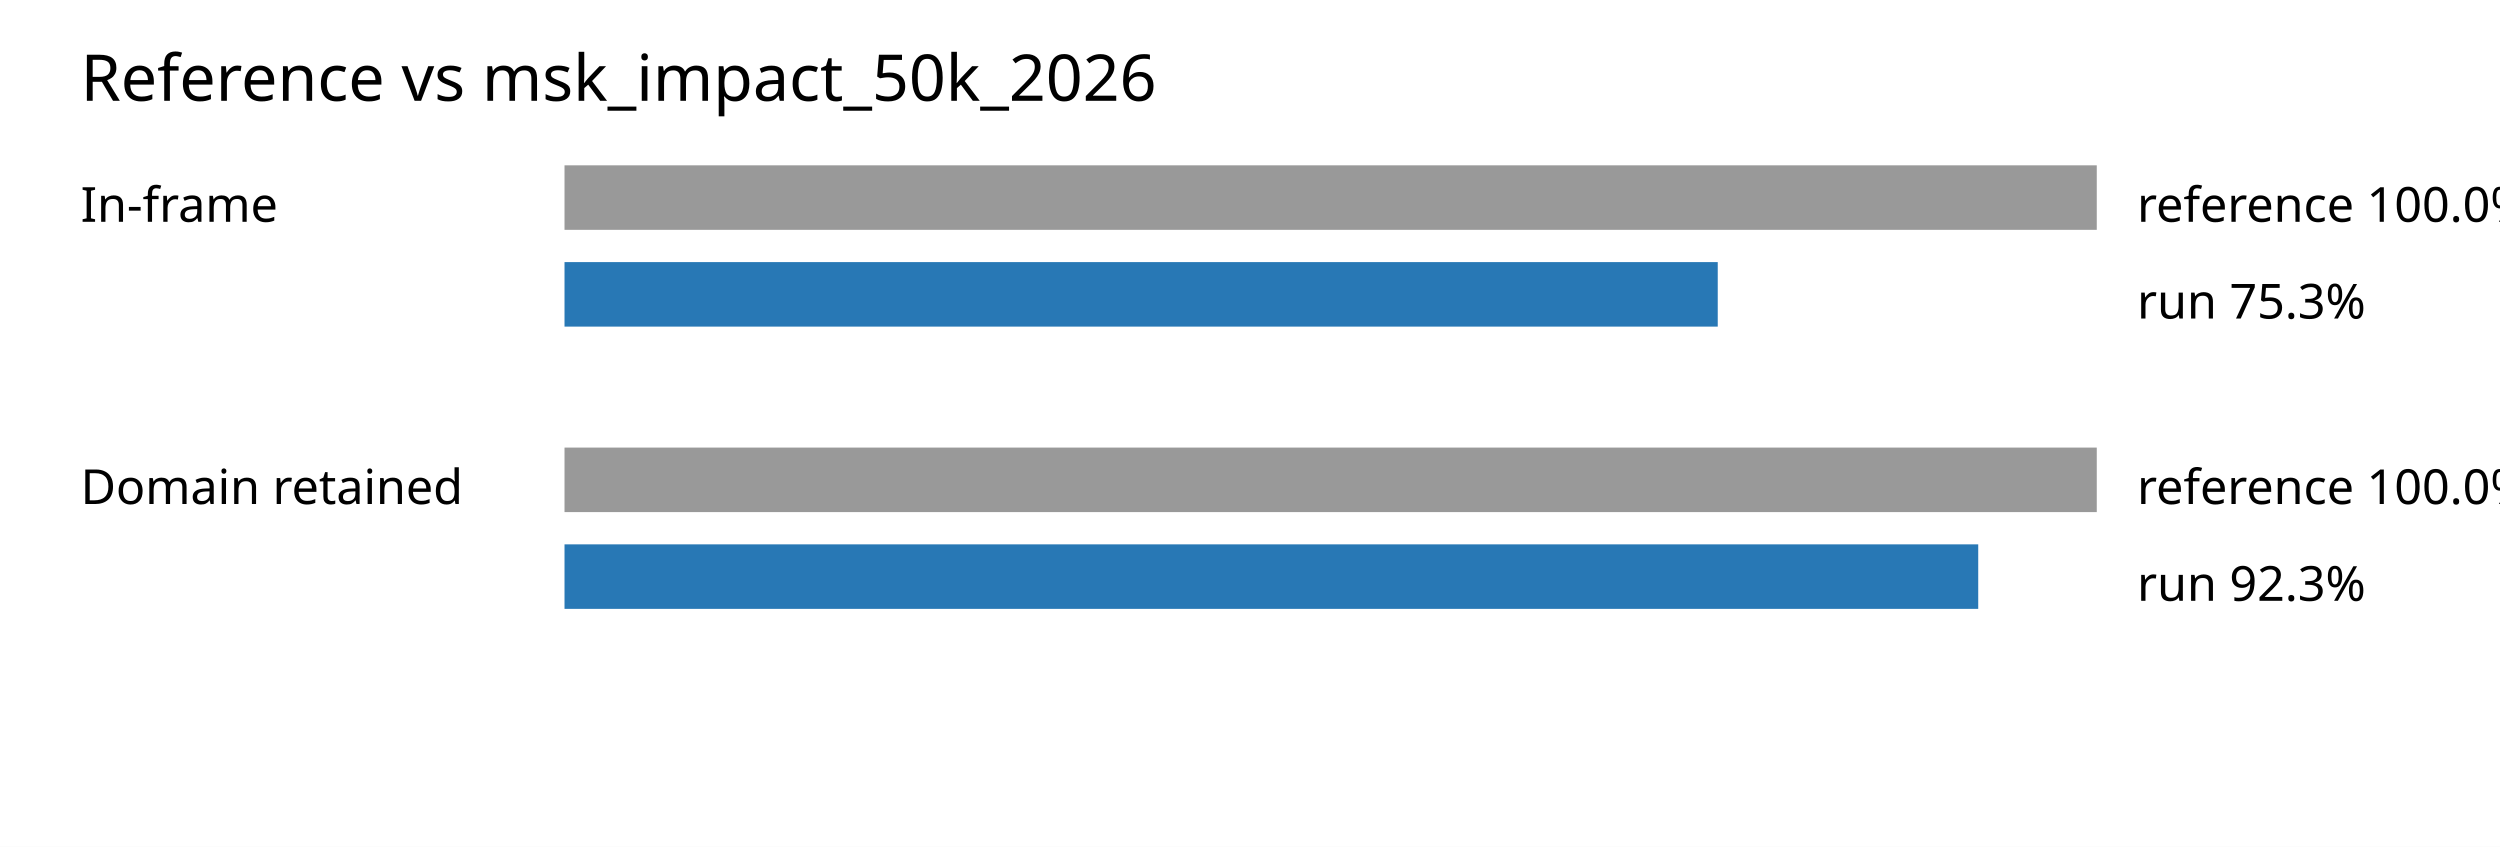
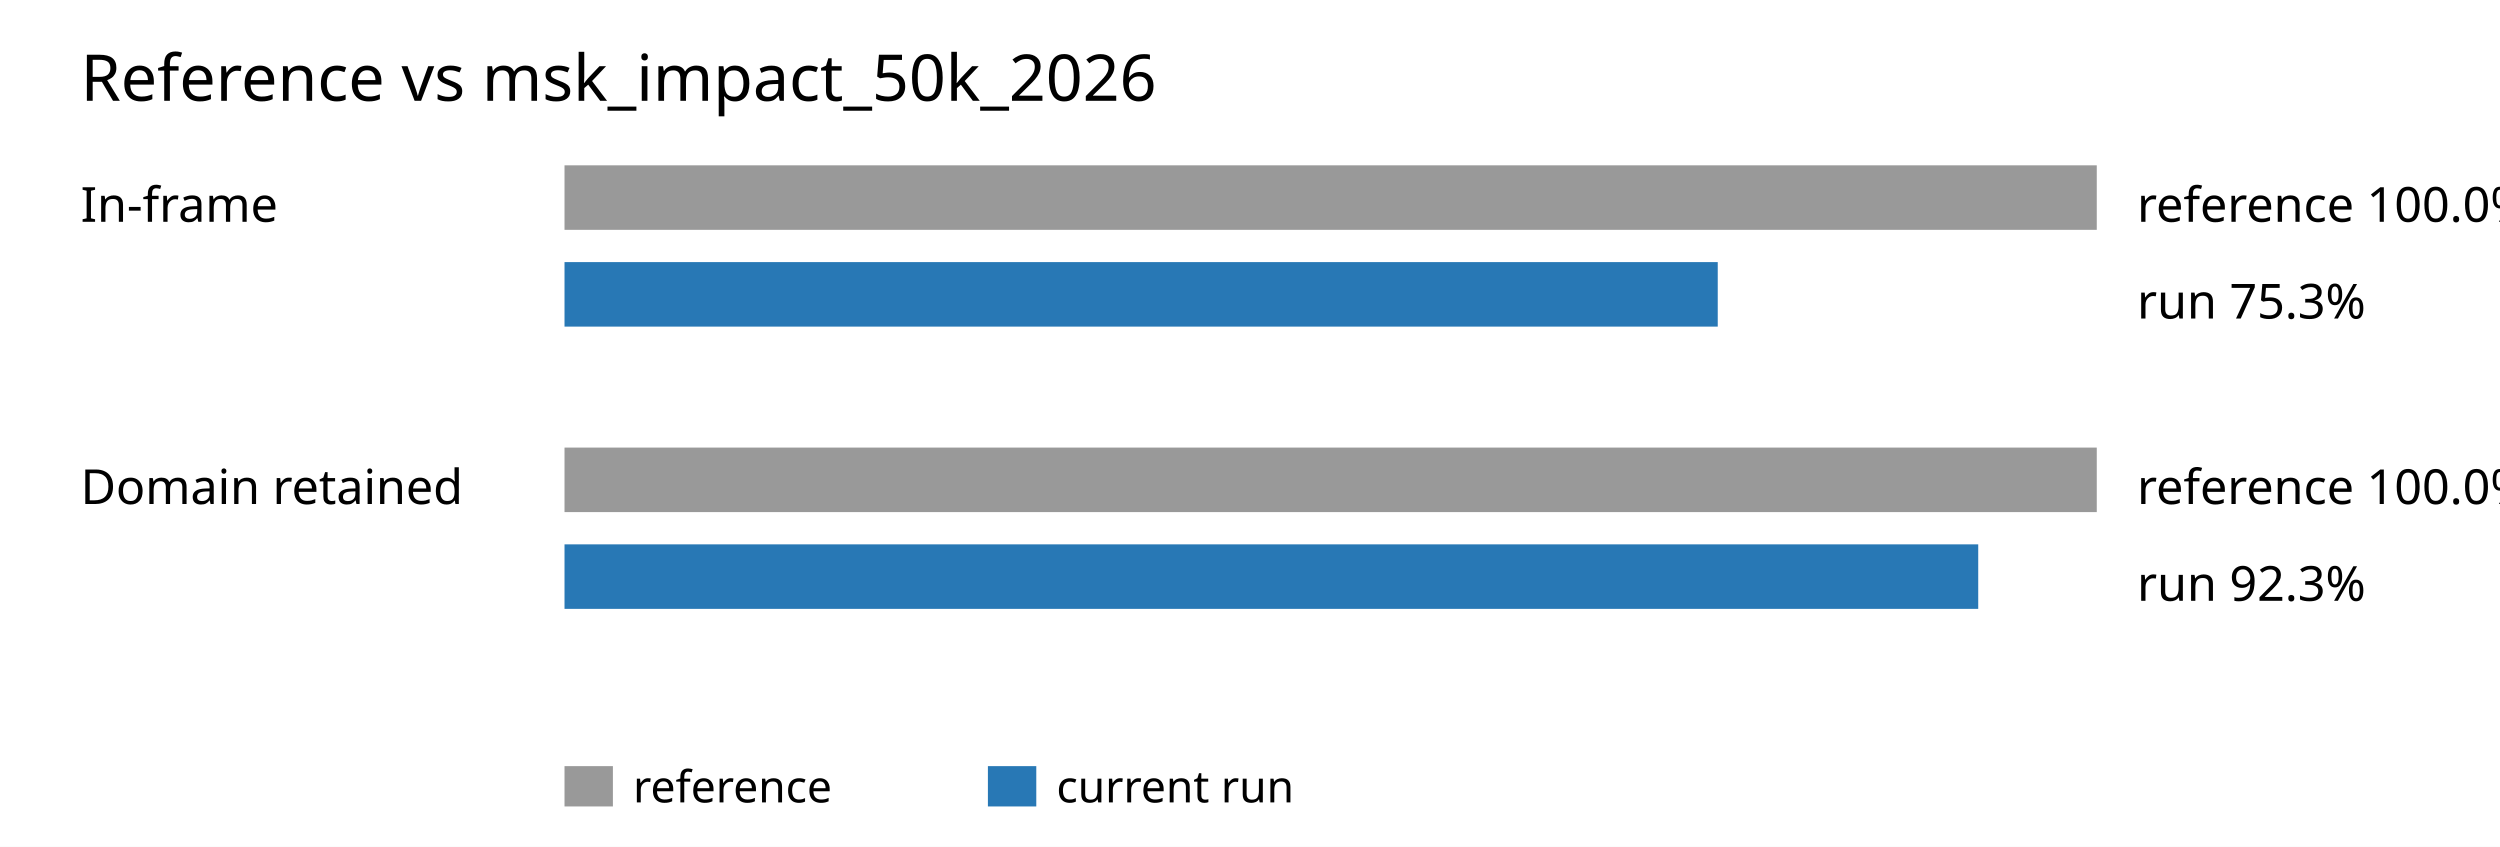
<svg xmlns="http://www.w3.org/2000/svg" width="620" height="210" viewBox="0 0 620 210">
  <rect width="620" height="210" fill="white" />
  <text x="20" y="25" font-family="sans-serif" font-size="16">Reference vs msk_impact_50k_2026</text>
  <text x="20" y="55" font-family="sans-serif" font-size="12">In-frame</text>
-   <rect x="140" y="41" width="380.0" height="16" fill="#999" />
+   <rect x="140" y="41" width="380.0" height="16" fill="#999999" />
  <text x="530" y="55" font-family="sans-serif" font-size="12">reference 100.0%</text>
  <rect x="140" y="65" width="286.0" height="16" fill="#2878b5" />
  <text x="530" y="79" font-family="sans-serif" font-size="12">run 75.3%</text>
  <text x="20" y="125" font-family="sans-serif" font-size="12">Domain retained</text>
-   <rect x="140" y="111" width="380.0" height="16" fill="#999" />
+   <rect x="140" y="111" width="380.0" height="16" fill="#999999" />
  <text x="530" y="125" font-family="sans-serif" font-size="12">reference 100.0%</text>
  <rect x="140" y="135" width="350.6" height="16" fill="#2878b5" />
  <text x="530" y="149" font-family="sans-serif" font-size="12">run 92.3%</text>
+   <rect x="140" y="190" width="12" height="10" fill="#999999" />
+   <text x="157" y="199" font-family="sans-serif" font-size="11">reference</text>
+   <rect x="245" y="190" width="12" height="10" fill="#2878b5" />
+   <text x="262" y="199" font-family="sans-serif" font-size="11">current run</text>
</svg>
